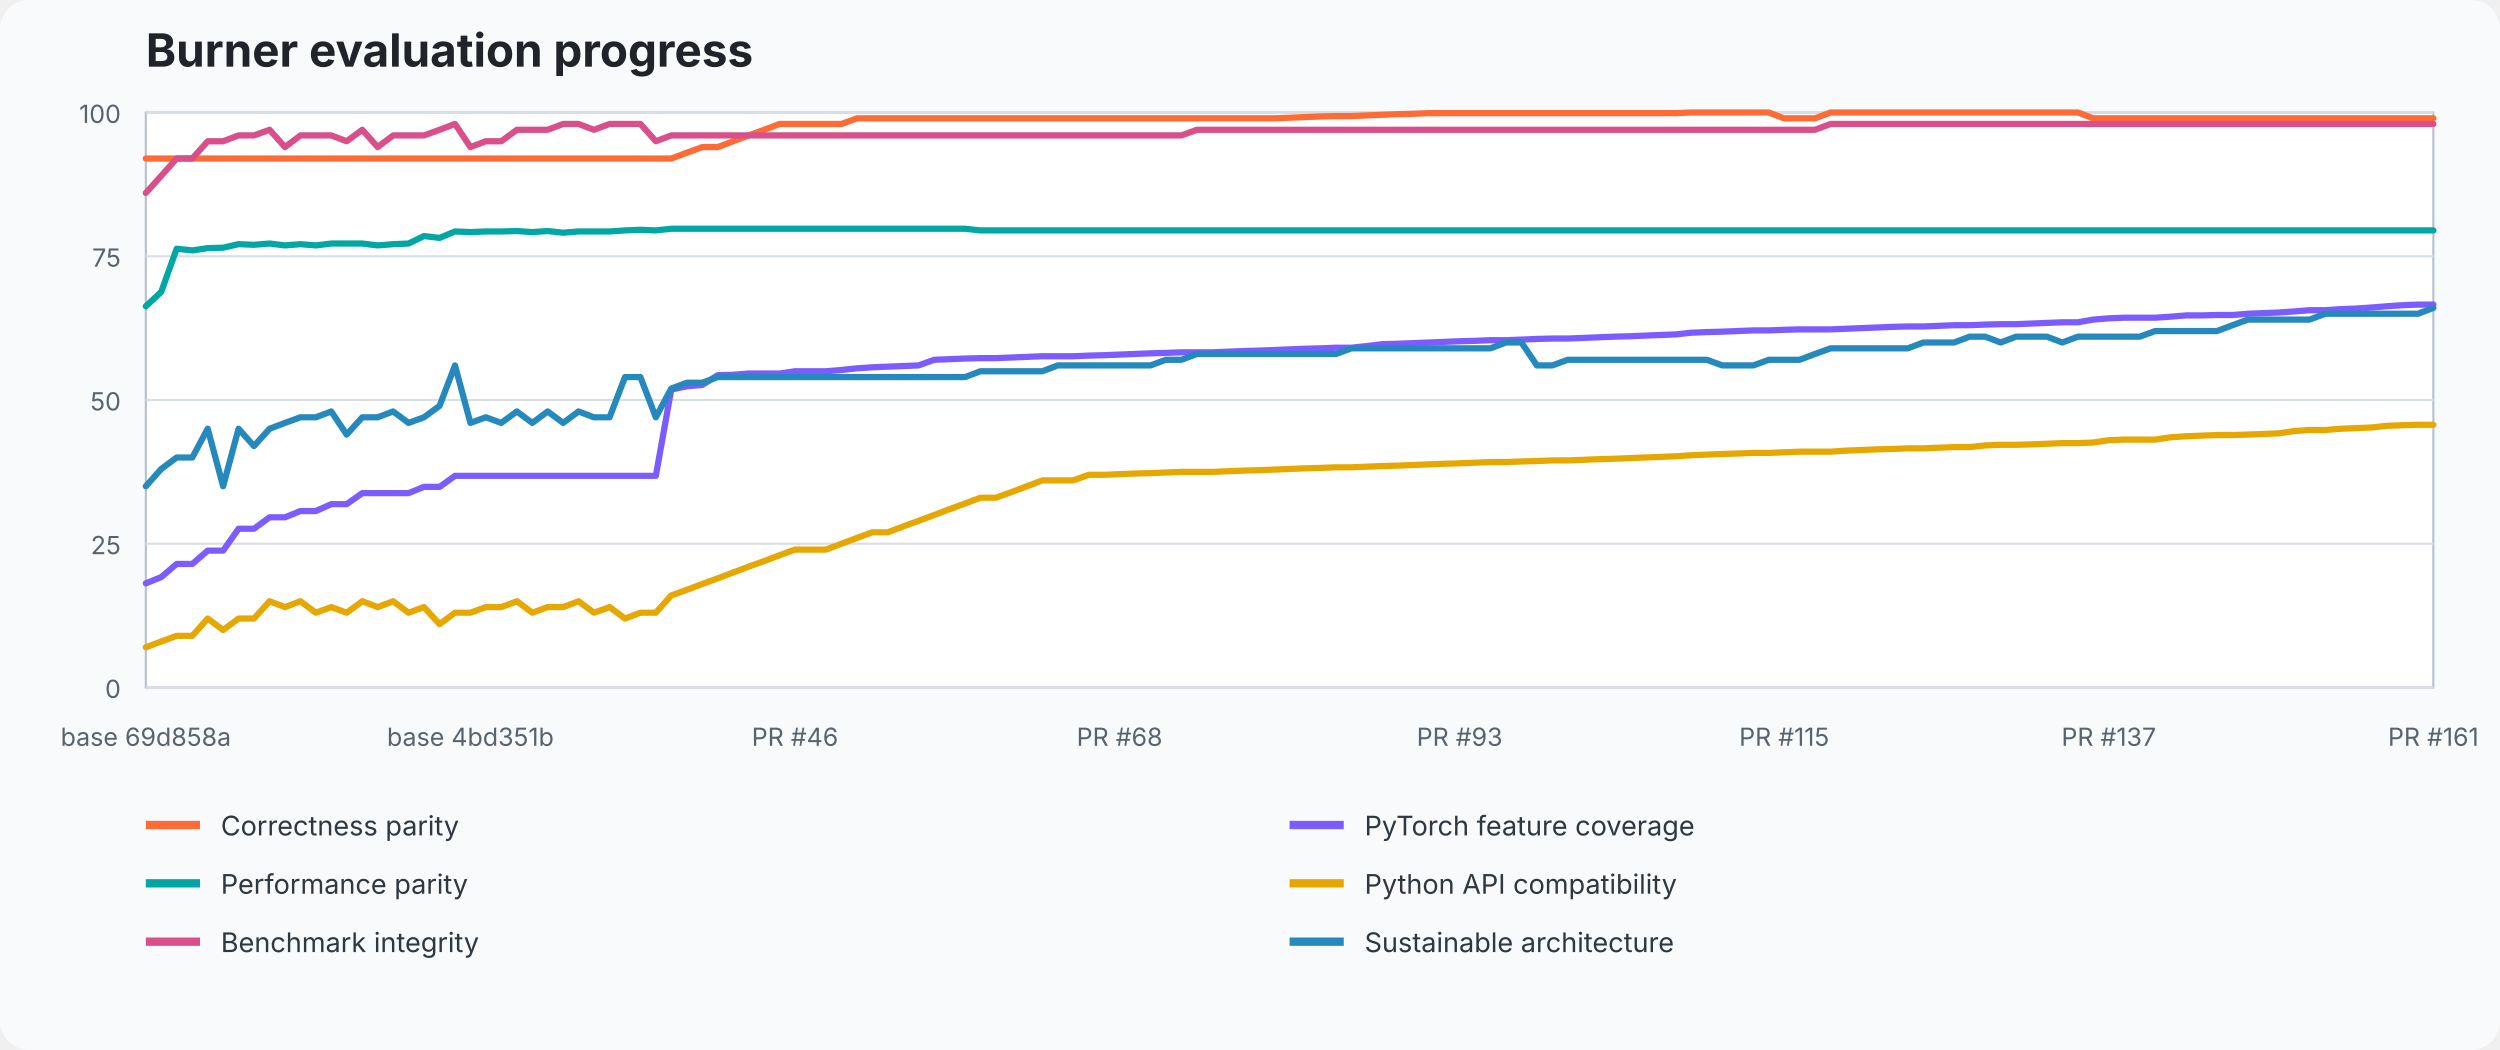
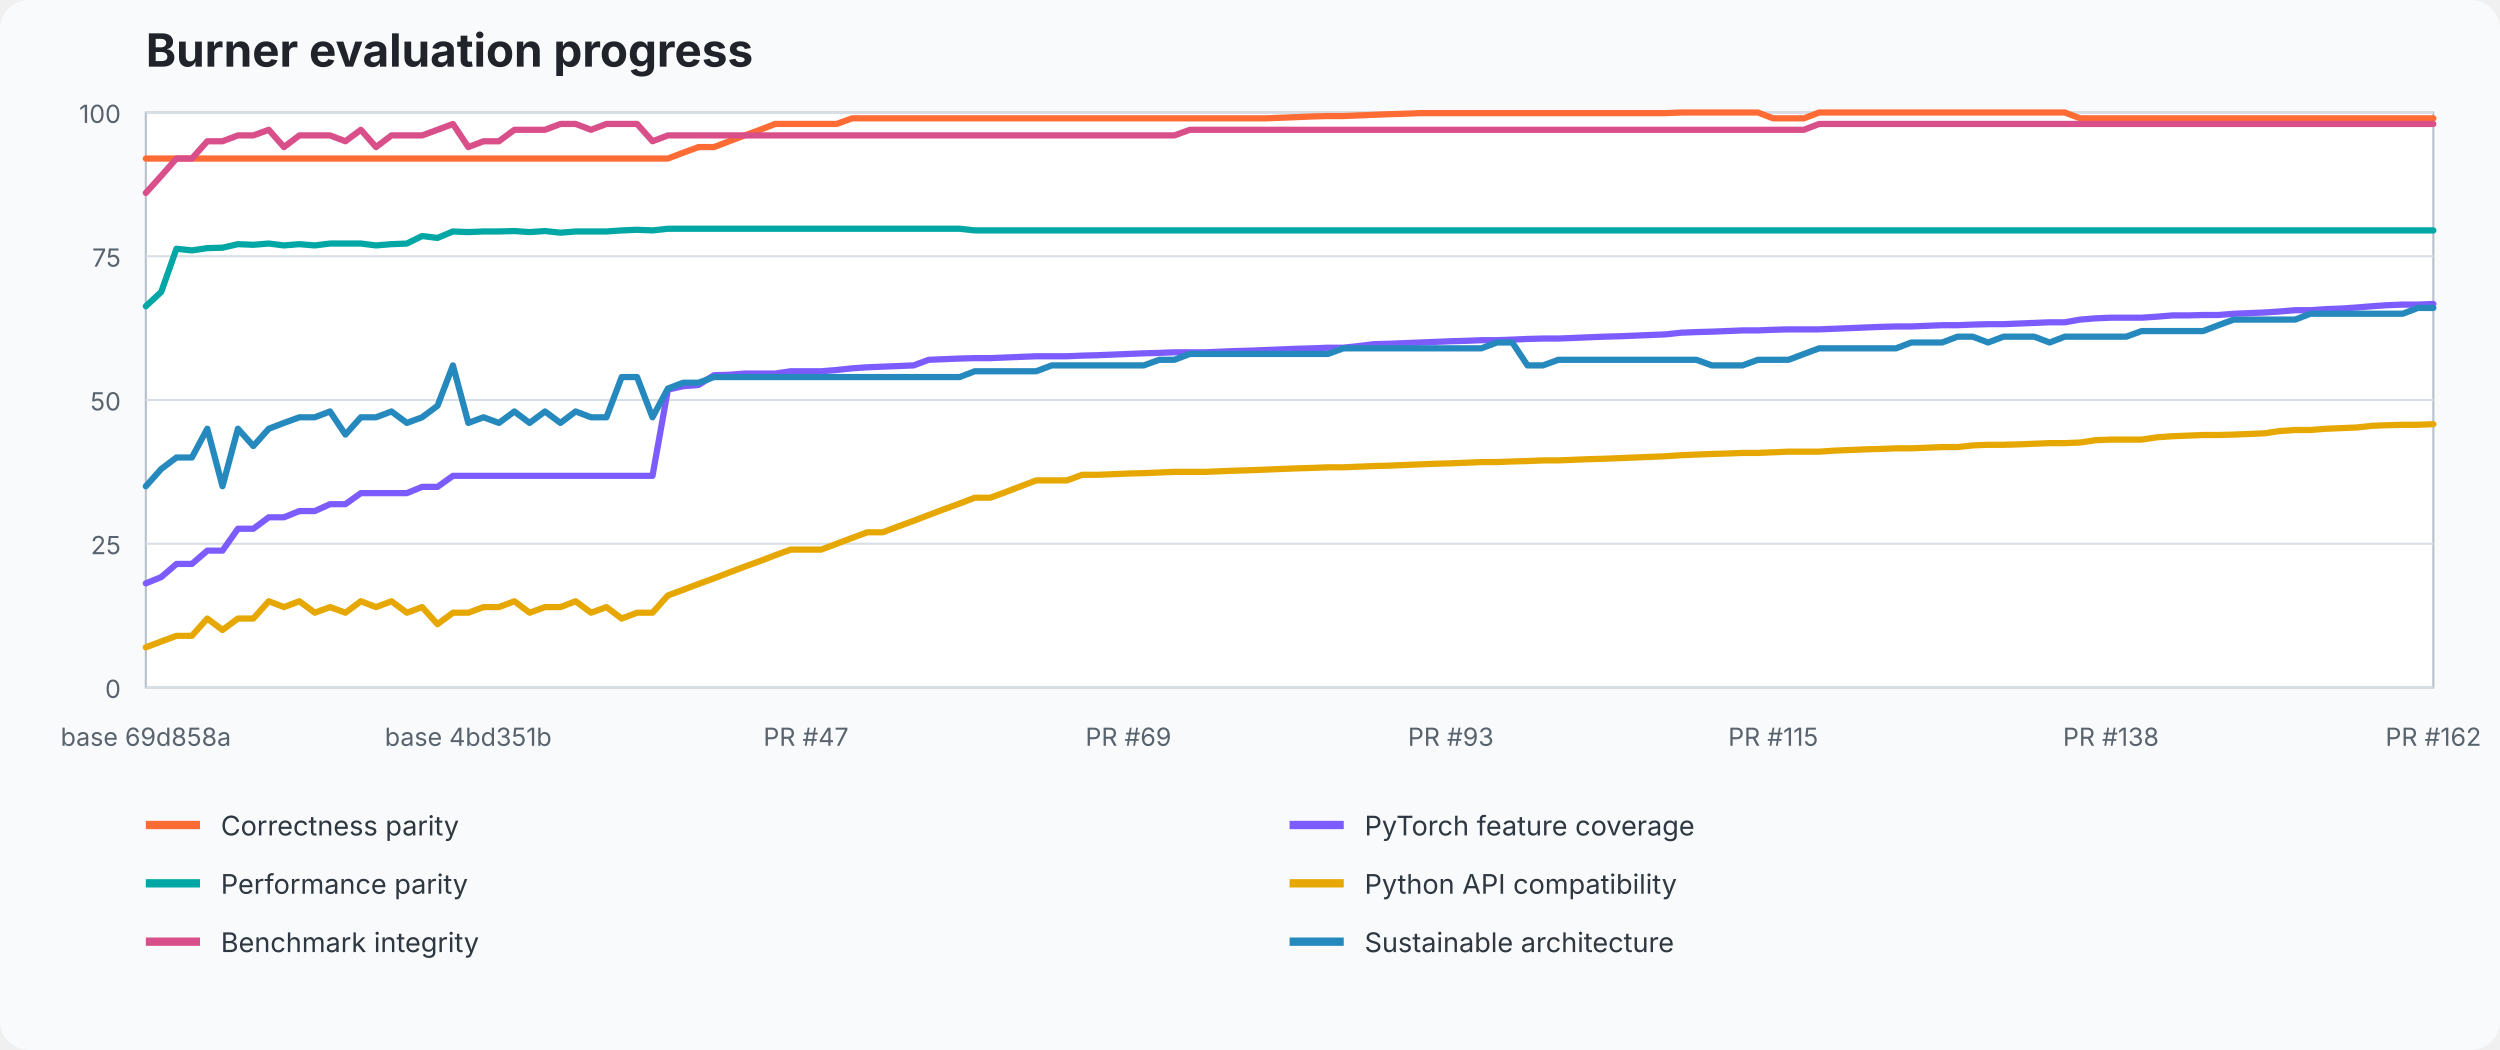
<svg xmlns="http://www.w3.org/2000/svg" width="1200" height="504" viewBox="0 0 1200 504" role="img" aria-labelledby="title desc">
  <style>text{font-family:ui-sans-serif,system-ui,-apple-system,BlinkMacSystemFont,"Segoe UI",sans-serif}.title{font-size:22px;font-weight:700;fill:#20242a}.axis{font-size:12px;fill:#59636e}.legend{font-size:13px;fill:#2f3740}.grid{stroke:#d8dee5;stroke-width:1}.plot{fill:#fff;stroke:#b7c0ca}</style>
  <rect width="100%" height="100%" fill="#f8fafc" rx="14" />
  <text x="70" y="32" class="title">Burner evaluation progress</text>
  <rect x="70" y="54" width="1098" height="276" class="plot" />
  <line x1="70" y1="330" x2="1168" y2="330" class="grid" />
  <text x="58" y="335" text-anchor="end" class="axis">0</text>
  <line x1="70" y1="261" x2="1168" y2="261" class="grid" />
  <text x="58" y="266" text-anchor="end" class="axis">25</text>
  <line x1="70" y1="192" x2="1168" y2="192" class="grid" />
  <text x="58" y="197" text-anchor="end" class="axis">50</text>
  <line x1="70" y1="123" x2="1168" y2="123" class="grid" />
  <text x="58" y="128" text-anchor="end" class="axis">75</text>
  <line x1="70" y1="54" x2="1168" y2="54" class="grid" />
  <text x="58" y="59" text-anchor="end" class="axis">100</text>
-   <polyline points="70.0,76.1 77.4,76.1 84.8,76.1 92.3,76.1 99.7,76.1 107.1,76.1 114.5,76.1 121.9,76.1 129.4,76.1 136.8,76.1 144.2,76.1 151.6,76.1 159.0,76.1 166.4,76.1 173.9,76.1 181.3,76.1 188.7,76.1 196.1,76.1 203.5,76.1 211.0,76.1 218.4,76.1 225.8,76.1 233.2,76.1 240.6,76.1 248.1,76.1 255.5,76.1 262.9,76.1 270.3,76.1 277.7,76.1 285.1,76.1 292.6,76.1 300.0,76.1 307.4,76.1 314.8,76.1 322.2,76.1 329.7,73.3 337.1,70.6 344.5,70.6 351.9,67.8 359.3,65.0 366.8,62.3 374.2,59.5 381.6,59.5 389.0,59.5 396.4,59.5 403.9,59.5 411.3,56.8 418.7,56.8 426.1,56.8 433.5,56.8 440.9,56.8 448.4,56.8 455.8,56.8 463.2,56.8 470.6,56.8 478.0,56.8 485.5,56.8 492.9,56.8 500.3,56.8 507.7,56.8 515.1,56.8 522.6,56.8 530.0,56.8 537.4,56.8 544.8,56.8 552.2,56.8 559.6,56.8 567.1,56.8 574.5,56.8 581.9,56.8 589.3,56.8 596.7,56.8 604.2,56.8 611.6,56.8 619.0,56.5 626.4,56.2 633.8,55.9 641.3,55.7 648.7,55.7 656.1,55.4 663.5,55.1 670.9,54.8 678.4,54.6 685.8,54.3 693.2,54.3 700.6,54.3 708.0,54.3 715.4,54.3 722.9,54.3 730.3,54.3 737.7,54.3 745.1,54.3 752.5,54.3 760.0,54.3 767.4,54.3 774.8,54.3 782.2,54.3 789.6,54.3 797.1,54.3 804.5,54.3 811.9,54.0 819.3,54.0 826.7,54.0 834.1,54.0 841.6,54.0 849.0,54.0 856.4,56.8 863.8,56.8 871.2,56.8 878.7,54.0 886.1,54.0 893.5,54.0 900.9,54.0 908.3,54.0 915.8,54.0 923.2,54.0 930.6,54.0 938.0,54.0 945.4,54.0 952.9,54.0 960.3,54.0 967.7,54.0 975.1,54.0 982.5,54.0 989.9,54.0 997.4,54.0 1004.8,56.8 1012.2,56.8 1019.6,56.8 1027.0,56.8 1034.5,56.8 1041.9,56.8 1049.3,56.8 1056.7,56.8 1064.1,56.8 1071.6,56.8 1079.0,56.8 1086.4,56.8 1093.8,56.8 1101.2,56.8 1108.6,56.8 1116.1,56.8 1123.5,56.8 1130.9,56.8 1138.3,56.8 1145.7,56.8 1153.2,56.8 1160.6,56.8 1168.0,56.8" fill="none" stroke="#ff6b35" stroke-width="3" stroke-linejoin="round" stroke-linecap="round" />
-   <polyline points="70.0,280.0 77.4,277.0 84.8,270.7 92.3,270.7 99.7,264.3 107.1,264.3 114.5,253.8 121.9,253.8 129.4,248.3 136.8,248.3 144.2,245.3 151.6,245.3 159.0,242.0 166.4,242.0 173.9,236.7 181.3,236.7 188.7,236.7 196.1,236.7 203.5,233.7 211.0,233.7 218.4,228.4 225.8,228.4 233.2,228.4 240.6,228.4 248.1,228.4 255.5,228.4 262.9,228.4 270.3,228.4 277.7,228.4 285.1,228.4 292.6,228.4 300.0,228.4 307.4,228.4 314.8,228.4 322.2,187.0 329.7,185.4 337.1,184.8 344.5,180.1 351.9,179.9 359.3,179.3 366.8,179.3 374.2,179.3 381.6,178.2 389.0,178.2 396.4,178.2 403.9,177.6 411.3,176.8 418.7,176.3 426.1,176.0 433.5,175.7 440.9,175.4 448.4,172.7 455.8,172.4 463.2,172.1 470.6,171.9 478.0,171.9 485.5,171.6 492.9,171.3 500.3,171.0 507.7,171.0 515.1,171.0 522.6,170.7 530.0,170.5 537.4,170.2 544.8,169.9 552.2,169.6 559.6,169.4 567.1,169.1 574.5,169.1 581.9,169.1 589.3,168.8 596.7,168.5 604.2,168.3 611.6,168.0 619.0,167.7 626.4,167.4 633.8,167.2 641.3,166.9 648.7,166.9 656.1,166.1 663.5,165.2 670.9,165.0 678.4,164.7 685.8,164.4 693.2,164.1 700.6,163.8 708.0,163.6 715.4,163.3 722.9,163.3 730.3,163.0 737.7,162.7 745.1,162.5 752.5,162.5 760.0,162.2 767.4,161.9 774.8,161.6 782.2,161.4 789.6,161.1 797.1,160.8 804.5,160.5 811.9,159.7 819.3,159.4 826.7,159.2 834.1,158.9 841.6,158.6 849.0,158.6 856.4,158.3 863.8,158.1 871.2,158.1 878.7,158.1 886.1,157.8 893.5,157.5 900.9,157.2 908.3,156.9 915.8,156.7 923.2,156.7 930.6,156.4 938.0,156.1 945.4,156.1 952.9,155.8 960.3,155.6 967.7,155.6 975.1,155.3 982.5,155.0 989.9,154.7 997.4,154.7 1004.8,153.4 1012.2,152.8 1019.6,152.5 1027.0,152.5 1034.5,152.5 1041.9,152.0 1049.3,151.4 1056.7,151.4 1064.1,151.2 1071.6,151.2 1079.0,150.6 1086.4,150.3 1093.8,150.0 1101.2,149.5 1108.6,148.9 1116.1,148.9 1123.5,148.4 1130.9,148.1 1138.3,147.6 1145.7,147.0 1153.2,146.5 1160.6,146.2 1168.0,146.2" fill="none" stroke="#7c5cff" stroke-width="3" stroke-linejoin="round" stroke-linecap="round" />
-   <polyline points="70.0,147.0 77.4,140.1 84.8,119.4 92.3,120.2 99.7,119.1 107.1,118.9 114.5,117.2 121.9,117.5 129.4,116.9 136.8,117.8 144.2,117.2 151.6,117.8 159.0,116.9 166.4,116.9 173.9,116.9 181.3,117.8 188.7,117.2 196.1,116.9 203.5,113.3 211.0,114.2 218.4,111.1 225.8,111.4 233.2,111.1 240.6,111.1 248.1,110.9 255.5,111.4 262.9,110.9 270.3,111.7 277.7,111.1 285.1,111.1 292.6,111.1 300.0,110.6 307.4,110.3 314.8,110.6 322.2,109.8 329.7,109.8 337.1,109.8 344.5,109.8 351.9,109.8 359.3,109.8 366.8,109.8 374.2,109.8 381.6,109.8 389.0,109.8 396.4,109.8 403.9,109.8 411.3,109.8 418.7,109.8 426.1,109.8 433.5,109.8 440.9,109.8 448.4,109.8 455.8,109.8 463.2,109.8 470.6,110.6 478.0,110.6 485.5,110.6 492.9,110.6 500.3,110.6 507.7,110.6 515.1,110.6 522.6,110.6 530.0,110.6 537.4,110.6 544.8,110.6 552.2,110.6 559.6,110.6 567.1,110.6 574.5,110.6 581.9,110.6 589.3,110.6 596.7,110.6 604.2,110.6 611.6,110.6 619.0,110.6 626.4,110.6 633.8,110.6 641.3,110.6 648.7,110.6 656.1,110.6 663.5,110.6 670.9,110.6 678.4,110.6 685.8,110.6 693.2,110.6 700.6,110.6 708.0,110.6 715.4,110.6 722.9,110.6 730.3,110.6 737.7,110.6 745.1,110.6 752.5,110.6 760.0,110.6 767.4,110.6 774.8,110.6 782.2,110.6 789.6,110.6 797.1,110.6 804.5,110.6 811.9,110.6 819.3,110.6 826.7,110.6 834.1,110.6 841.6,110.6 849.0,110.6 856.4,110.6 863.8,110.6 871.2,110.6 878.7,110.6 886.1,110.6 893.5,110.6 900.9,110.6 908.3,110.6 915.8,110.6 923.2,110.6 930.6,110.6 938.0,110.6 945.4,110.6 952.9,110.6 960.3,110.6 967.7,110.6 975.1,110.6 982.5,110.6 989.9,110.6 997.4,110.6 1004.8,110.6 1012.2,110.6 1019.6,110.6 1027.0,110.6 1034.5,110.6 1041.9,110.6 1049.3,110.6 1056.7,110.6 1064.1,110.6 1071.6,110.6 1079.0,110.6 1086.4,110.6 1093.8,110.6 1101.2,110.6 1108.6,110.6 1116.1,110.6 1123.5,110.6 1130.9,110.6 1138.3,110.6 1145.7,110.6 1153.2,110.6 1160.6,110.6 1168.0,110.6" fill="none" stroke="#00a7a5" stroke-width="3" stroke-linejoin="round" stroke-linecap="round" />
-   <polyline points="70.0,310.7 77.4,307.9 84.8,305.2 92.3,305.2 99.7,296.9 107.1,302.4 114.5,296.9 121.9,296.9 129.4,288.6 136.8,291.4 144.2,288.6 151.6,294.1 159.0,291.4 166.4,294.1 173.9,288.6 181.3,291.4 188.7,288.6 196.1,294.1 203.5,291.4 211.0,299.6 218.4,294.1 225.8,294.1 233.2,291.4 240.6,291.4 248.1,288.6 255.5,294.1 262.9,291.4 270.3,291.4 277.7,288.6 285.1,294.1 292.6,291.4 300.0,296.9 307.4,294.1 314.8,294.1 322.2,285.8 329.7,283.1 337.1,280.3 344.5,277.6 351.9,274.8 359.3,272.0 366.8,269.3 374.2,266.5 381.6,263.8 389.0,263.8 396.4,263.8 403.9,261.0 411.3,258.2 418.7,255.5 426.1,255.5 433.5,252.7 440.9,250.0 448.4,247.2 455.8,244.4 463.2,241.7 470.6,238.9 478.0,238.9 485.5,236.2 492.9,233.4 500.3,230.6 507.7,230.6 515.1,230.6 522.6,227.9 530.0,227.9 537.4,227.6 544.8,227.3 552.2,227.1 559.6,226.8 567.1,226.5 574.5,226.5 581.9,226.5 589.3,226.2 596.7,225.9 604.2,225.7 611.6,225.4 619.0,225.1 626.4,224.8 633.8,224.6 641.3,224.3 648.7,224.3 656.1,224.0 663.5,223.7 670.9,223.5 678.4,223.2 685.8,222.9 693.2,222.6 700.6,222.4 708.0,222.1 715.4,221.8 722.9,221.8 730.3,221.5 737.7,221.3 745.1,221.0 752.5,221.0 760.0,220.7 767.4,220.4 774.8,220.2 782.2,219.9 789.6,219.6 797.1,219.3 804.5,219.0 811.9,218.5 819.3,218.2 826.7,217.9 834.1,217.7 841.6,217.4 849.0,217.4 856.4,217.1 863.8,216.8 871.2,216.8 878.7,216.8 886.1,216.3 893.5,216.0 900.9,215.7 908.3,215.5 915.8,215.2 923.2,215.2 930.6,214.9 938.0,214.6 945.4,214.6 952.9,213.8 960.3,213.5 967.7,213.5 975.1,213.3 982.5,213.0 989.9,212.7 997.4,212.7 1004.8,212.4 1012.2,211.3 1019.6,211.0 1027.0,211.0 1034.5,211.0 1041.9,209.9 1049.3,209.4 1056.7,209.1 1064.1,208.8 1071.6,208.8 1079.0,208.6 1086.4,208.3 1093.8,208.0 1101.2,206.9 1108.6,206.4 1116.1,206.4 1123.5,205.8 1130.9,205.5 1138.3,205.2 1145.7,204.4 1153.2,204.1 1160.6,203.9 1168.0,203.9" fill="none" stroke="#e6a700" stroke-width="3" stroke-linejoin="round" stroke-linecap="round" />
-   <polyline points="70.0,92.6 77.4,84.4 84.8,76.1 92.3,76.1 99.7,67.8 107.1,67.8 114.5,65.0 121.9,65.0 129.4,62.3 136.8,70.6 144.2,65.0 151.6,65.0 159.0,65.0 166.4,67.8 173.9,62.3 181.3,70.6 188.7,65.0 196.1,65.0 203.5,65.0 211.0,62.3 218.4,59.5 225.8,70.6 233.2,67.8 240.6,67.8 248.1,62.3 255.5,62.3 262.9,62.3 270.3,59.5 277.7,59.5 285.1,62.3 292.6,59.5 300.0,59.5 307.4,59.5 314.8,67.8 322.2,65.0 329.7,65.0 337.1,65.0 344.5,65.0 351.9,65.0 359.3,65.0 366.8,65.0 374.2,65.0 381.6,65.0 389.0,65.0 396.4,65.0 403.9,65.0 411.3,65.0 418.7,65.0 426.1,65.0 433.5,65.0 440.9,65.0 448.4,65.0 455.8,65.0 463.2,65.0 470.6,65.0 478.0,65.0 485.5,65.0 492.9,65.0 500.3,65.0 507.7,65.0 515.1,65.0 522.6,65.0 530.0,65.0 537.4,65.0 544.8,65.0 552.2,65.0 559.6,65.0 567.1,65.0 574.5,62.3 581.9,62.3 589.3,62.3 596.7,62.3 604.2,62.3 611.6,62.3 619.0,62.3 626.4,62.3 633.8,62.3 641.3,62.3 648.7,62.3 656.1,62.3 663.5,62.3 670.9,62.3 678.4,62.3 685.8,62.3 693.2,62.3 700.6,62.3 708.0,62.3 715.4,62.3 722.9,62.3 730.3,62.3 737.7,62.3 745.1,62.3 752.5,62.3 760.0,62.3 767.4,62.3 774.8,62.3 782.2,62.3 789.6,62.3 797.1,62.3 804.5,62.3 811.9,62.3 819.3,62.3 826.7,62.3 834.1,62.3 841.6,62.3 849.0,62.3 856.4,62.3 863.8,62.3 871.2,62.3 878.7,59.5 886.1,59.5 893.5,59.5 900.9,59.5 908.3,59.5 915.8,59.5 923.2,59.5 930.6,59.5 938.0,59.5 945.4,59.5 952.9,59.5 960.3,59.5 967.7,59.5 975.1,59.5 982.5,59.5 989.9,59.5 997.4,59.5 1004.8,59.5 1012.2,59.5 1019.6,59.5 1027.0,59.5 1034.5,59.5 1041.9,59.5 1049.3,59.5 1056.7,59.5 1064.1,59.5 1071.6,59.5 1079.0,59.5 1086.4,59.5 1093.8,59.5 1101.2,59.5 1108.6,59.5 1116.1,59.5 1123.5,59.5 1130.9,59.5 1138.3,59.5 1145.7,59.5 1153.2,59.5 1160.6,59.5 1168.0,59.5" fill="none" stroke="#d94f8a" stroke-width="3" stroke-linejoin="round" stroke-linecap="round" />
-   <polyline points="70.0,233.4 77.4,225.1 84.8,219.6 92.3,219.6 99.7,205.8 107.1,233.4 114.5,205.8 121.9,214.1 129.4,205.8 136.8,203.0 144.2,200.3 151.6,200.3 159.0,197.5 166.4,208.6 173.9,200.3 181.3,200.3 188.7,197.5 196.1,203.0 203.5,200.3 211.0,194.8 218.4,175.4 225.8,203.0 233.2,200.3 240.6,203.0 248.1,197.5 255.5,203.0 262.9,197.5 270.3,203.0 277.7,197.5 285.1,200.3 292.6,200.3 300.0,181.0 307.4,181.0 314.8,200.3 322.2,186.5 329.7,183.7 337.1,183.7 344.5,181.0 351.9,181.0 359.3,181.0 366.8,181.0 374.2,181.0 381.6,181.0 389.0,181.0 396.4,181.0 403.9,181.0 411.3,181.0 418.7,181.0 426.1,181.0 433.5,181.0 440.9,181.0 448.4,181.0 455.8,181.0 463.2,181.0 470.6,178.2 478.0,178.2 485.5,178.2 492.9,178.2 500.3,178.2 507.7,175.4 515.1,175.4 522.6,175.4 530.0,175.4 537.4,175.4 544.8,175.4 552.2,175.4 559.6,172.7 567.1,172.7 574.5,169.9 581.9,169.9 589.3,169.9 596.7,169.9 604.2,169.9 611.6,169.9 619.0,169.9 626.4,169.9 633.8,169.9 641.3,169.9 648.7,167.2 656.1,167.2 663.5,167.2 670.9,167.2 678.4,167.2 685.8,167.2 693.2,167.2 700.6,167.2 708.0,167.2 715.4,167.2 722.9,164.4 730.3,164.4 737.7,175.4 745.1,175.4 752.5,172.7 760.0,172.7 767.4,172.7 774.8,172.7 782.2,172.7 789.6,172.7 797.1,172.7 804.5,172.7 811.9,172.7 819.3,172.7 826.7,175.4 834.1,175.4 841.6,175.4 849.0,172.7 856.4,172.7 863.8,172.7 871.2,169.9 878.7,167.2 886.1,167.2 893.5,167.2 900.9,167.2 908.3,167.2 915.8,167.2 923.2,164.4 930.6,164.4 938.0,164.4 945.4,161.6 952.9,161.6 960.3,164.4 967.7,161.6 975.1,161.6 982.5,161.6 989.9,164.4 997.4,161.6 1004.8,161.6 1012.2,161.6 1019.6,161.6 1027.0,161.6 1034.5,158.9 1041.9,158.9 1049.3,158.9 1056.7,158.9 1064.1,158.9 1071.6,156.1 1079.0,153.4 1086.4,153.4 1093.8,153.4 1101.2,153.4 1108.6,153.4 1116.1,150.6 1123.5,150.6 1130.9,150.6 1138.3,150.6 1145.7,150.6 1153.2,150.6 1160.6,150.6 1168.0,147.8" fill="none" stroke="#2589bd" stroke-width="3" stroke-linejoin="round" stroke-linecap="round" />
+   <polyline points="70.0,76.1 77.4,76.1 84.7,76.1 92.1,76.1 99.5,76.1 106.8,76.1 114.2,76.1 121.6,76.1 129.0,76.1 136.3,76.1 143.7,76.1 151.1,76.1 158.4,76.1 165.8,76.1 173.2,76.1 180.5,76.1 187.9,76.1 195.3,76.1 202.6,76.1 210.0,76.1 217.4,76.1 224.8,76.1 232.1,76.1 239.5,76.1 246.9,76.1 254.2,76.1 261.6,76.1 269.0,76.1 276.3,76.1 283.7,76.1 291.1,76.1 298.4,76.1 305.8,76.1 313.2,76.1 320.6,76.1 327.9,73.3 335.3,70.6 342.7,70.6 350.0,67.8 357.4,65.0 364.8,62.3 372.1,59.5 379.5,59.5 386.9,59.5 394.2,59.5 401.6,59.5 409.0,56.8 416.3,56.8 423.7,56.8 431.1,56.8 438.5,56.8 445.8,56.8 453.2,56.8 460.6,56.8 467.9,56.8 475.3,56.8 482.7,56.8 490.0,56.8 497.4,56.8 504.8,56.8 512.1,56.8 519.5,56.8 526.9,56.8 534.3,56.8 541.6,56.8 549.0,56.8 556.4,56.8 563.7,56.8 571.1,56.8 578.5,56.8 585.8,56.8 593.2,56.8 600.6,56.8 607.9,56.8 615.3,56.5 622.7,56.2 630.1,55.9 637.4,55.7 644.8,55.7 652.2,55.4 659.5,55.1 666.9,54.8 674.3,54.6 681.6,54.3 689.0,54.3 696.4,54.3 703.7,54.3 711.1,54.3 718.5,54.3 725.9,54.3 733.2,54.3 740.6,54.3 748.0,54.3 755.3,54.3 762.7,54.3 770.1,54.3 777.4,54.3 784.8,54.3 792.2,54.3 799.5,54.3 806.9,54.0 814.3,54.0 821.7,54.0 829.0,54.0 836.4,54.0 843.8,54.0 851.1,56.8 858.5,56.8 865.9,56.8 873.2,54.0 880.6,54.0 888.0,54.0 895.3,54.0 902.7,54.0 910.1,54.0 917.4,54.0 924.8,54.0 932.2,54.0 939.6,54.0 946.9,54.0 954.3,54.0 961.7,54.0 969.0,54.0 976.4,54.0 983.8,54.0 991.1,54.0 998.5,56.8 1005.9,56.8 1013.2,56.8 1020.6,56.8 1028.0,56.8 1035.4,56.8 1042.7,56.8 1050.1,56.8 1057.5,56.8 1064.8,56.8 1072.2,56.8 1079.6,56.8 1086.9,56.8 1094.3,56.8 1101.7,56.8 1109.0,56.8 1116.4,56.8 1123.8,56.8 1131.2,56.8 1138.5,56.8 1145.9,56.8 1153.3,56.8 1160.6,56.8 1168.0,56.8" fill="none" stroke="#ff6b35" stroke-width="3" stroke-linejoin="round" stroke-linecap="round" />
+   <polyline points="70.0,280.0 77.4,277.0 84.7,270.7 92.1,270.7 99.5,264.3 106.8,264.3 114.2,253.8 121.6,253.8 129.0,248.3 136.3,248.3 143.7,245.3 151.1,245.3 158.4,242.0 165.8,242.0 173.2,236.7 180.5,236.7 187.9,236.7 195.3,236.7 202.6,233.7 210.0,233.7 217.4,228.4 224.8,228.4 232.1,228.4 239.5,228.4 246.9,228.4 254.2,228.4 261.6,228.4 269.0,228.4 276.3,228.4 283.7,228.4 291.1,228.4 298.4,228.4 305.8,228.4 313.2,228.4 320.6,187.0 327.9,185.4 335.3,184.8 342.7,180.1 350.0,179.9 357.4,179.3 364.8,179.3 372.1,179.3 379.5,178.2 386.9,178.2 394.2,178.2 401.6,177.6 409.0,176.8 416.3,176.3 423.7,176.0 431.1,175.7 438.5,175.4 445.8,172.7 453.2,172.4 460.6,172.1 467.9,171.9 475.3,171.9 482.7,171.6 490.0,171.3 497.4,171.0 504.8,171.0 512.1,171.0 519.5,170.7 526.9,170.5 534.3,170.2 541.6,169.9 549.0,169.6 556.4,169.4 563.7,169.1 571.1,169.1 578.5,169.1 585.8,168.8 593.2,168.5 600.6,168.3 607.9,168.0 615.3,167.7 622.7,167.4 630.1,167.2 637.4,166.9 644.8,166.9 652.2,166.1 659.5,165.2 666.9,165.0 674.3,164.7 681.6,164.4 689.0,164.1 696.4,163.8 703.7,163.6 711.1,163.3 718.5,163.3 725.9,163.0 733.2,162.7 740.6,162.5 748.0,162.5 755.3,162.2 762.7,161.9 770.1,161.6 777.4,161.4 784.8,161.1 792.2,160.8 799.5,160.5 806.9,159.7 814.3,159.4 821.7,159.2 829.0,158.9 836.4,158.6 843.8,158.6 851.1,158.3 858.5,158.1 865.9,158.1 873.2,158.1 880.6,157.8 888.0,157.5 895.3,157.2 902.7,156.9 910.1,156.7 917.4,156.7 924.8,156.4 932.2,156.1 939.6,156.1 946.9,155.8 954.3,155.6 961.7,155.6 969.0,155.3 976.4,155.0 983.8,154.7 991.1,154.7 998.5,153.4 1005.9,152.8 1013.2,152.5 1020.6,152.5 1028.0,152.5 1035.4,152.0 1042.7,151.4 1050.1,151.4 1057.5,151.2 1064.8,151.2 1072.2,150.6 1079.6,150.3 1086.9,150.0 1094.3,149.5 1101.7,148.9 1109.0,148.9 1116.4,148.4 1123.8,148.1 1131.2,147.6 1138.5,147.0 1145.9,146.5 1153.3,146.2 1160.6,146.2 1168.0,145.9" fill="none" stroke="#7c5cff" stroke-width="3" stroke-linejoin="round" stroke-linecap="round" />
+   <polyline points="70.0,147.0 77.4,140.1 84.7,119.4 92.1,120.2 99.5,119.1 106.8,118.9 114.2,117.2 121.6,117.5 129.0,116.9 136.3,117.8 143.7,117.2 151.1,117.8 158.4,116.9 165.8,116.9 173.2,116.9 180.5,117.8 187.9,117.2 195.3,116.9 202.6,113.3 210.0,114.2 217.4,111.1 224.8,111.4 232.1,111.1 239.5,111.1 246.9,110.9 254.2,111.4 261.6,110.9 269.0,111.7 276.3,111.1 283.7,111.1 291.1,111.1 298.4,110.6 305.8,110.3 313.2,110.6 320.6,109.8 327.9,109.8 335.3,109.8 342.7,109.8 350.0,109.8 357.4,109.8 364.8,109.8 372.1,109.8 379.5,109.8 386.9,109.8 394.2,109.8 401.6,109.8 409.0,109.8 416.3,109.8 423.7,109.8 431.1,109.8 438.5,109.8 445.8,109.8 453.2,109.8 460.6,109.8 467.9,110.6 475.3,110.6 482.7,110.6 490.0,110.6 497.4,110.6 504.8,110.6 512.1,110.6 519.5,110.6 526.9,110.6 534.3,110.6 541.6,110.6 549.0,110.6 556.4,110.6 563.7,110.6 571.1,110.6 578.5,110.6 585.8,110.6 593.2,110.6 600.6,110.6 607.9,110.6 615.3,110.6 622.7,110.6 630.1,110.6 637.4,110.6 644.8,110.6 652.2,110.6 659.5,110.6 666.9,110.6 674.3,110.6 681.6,110.6 689.0,110.6 696.4,110.6 703.7,110.6 711.1,110.6 718.5,110.6 725.9,110.6 733.2,110.6 740.6,110.6 748.0,110.6 755.3,110.6 762.7,110.6 770.1,110.6 777.4,110.6 784.8,110.6 792.2,110.6 799.5,110.6 806.9,110.6 814.3,110.6 821.7,110.6 829.0,110.6 836.4,110.6 843.8,110.6 851.1,110.6 858.5,110.6 865.9,110.6 873.2,110.6 880.6,110.6 888.0,110.6 895.3,110.6 902.7,110.6 910.1,110.6 917.4,110.6 924.8,110.6 932.2,110.6 939.6,110.6 946.9,110.6 954.3,110.6 961.7,110.6 969.0,110.6 976.4,110.6 983.8,110.6 991.1,110.6 998.5,110.6 1005.9,110.6 1013.2,110.6 1020.6,110.6 1028.0,110.6 1035.4,110.6 1042.7,110.6 1050.1,110.6 1057.5,110.6 1064.8,110.6 1072.2,110.6 1079.6,110.6 1086.9,110.6 1094.3,110.6 1101.7,110.6 1109.0,110.6 1116.4,110.6 1123.8,110.6 1131.2,110.6 1138.5,110.6 1145.9,110.6 1153.3,110.6 1160.6,110.6 1168.0,110.6" fill="none" stroke="#00a7a5" stroke-width="3" stroke-linejoin="round" stroke-linecap="round" />
+   <polyline points="70.0,310.7 77.4,307.9 84.7,305.2 92.1,305.2 99.5,296.9 106.8,302.4 114.2,296.9 121.6,296.9 129.0,288.6 136.3,291.4 143.7,288.6 151.1,294.1 158.4,291.4 165.8,294.1 173.2,288.6 180.5,291.4 187.9,288.6 195.3,294.1 202.6,291.4 210.0,299.6 217.4,294.1 224.8,294.1 232.1,291.4 239.5,291.4 246.9,288.6 254.2,294.1 261.6,291.4 269.0,291.4 276.3,288.6 283.7,294.1 291.1,291.4 298.4,296.9 305.8,294.1 313.2,294.1 320.6,285.8 327.9,283.1 335.3,280.3 342.7,277.6 350.0,274.8 357.4,272.0 364.8,269.3 372.1,266.5 379.5,263.8 386.9,263.8 394.2,263.8 401.6,261.0 409.0,258.2 416.3,255.5 423.7,255.5 431.1,252.7 438.5,250.0 445.8,247.2 453.2,244.4 460.6,241.7 467.9,238.9 475.3,238.9 482.7,236.2 490.0,233.4 497.4,230.6 504.8,230.6 512.1,230.6 519.5,227.9 526.9,227.9 534.3,227.6 541.6,227.3 549.0,227.1 556.4,226.8 563.7,226.5 571.1,226.5 578.5,226.5 585.8,226.2 593.2,225.9 600.6,225.7 607.9,225.4 615.3,225.1 622.7,224.8 630.1,224.6 637.4,224.3 644.8,224.3 652.2,224.0 659.5,223.7 666.9,223.5 674.3,223.2 681.6,222.9 689.0,222.6 696.4,222.4 703.7,222.1 711.1,221.8 718.5,221.8 725.9,221.5 733.2,221.3 740.6,221.0 748.0,221.0 755.3,220.7 762.7,220.4 770.1,220.2 777.4,219.9 784.8,219.6 792.2,219.3 799.5,219.0 806.9,218.5 814.3,218.2 821.7,217.9 829.0,217.7 836.4,217.4 843.8,217.4 851.1,217.1 858.5,216.8 865.9,216.8 873.2,216.8 880.6,216.3 888.0,216.0 895.3,215.7 902.7,215.5 910.1,215.2 917.4,215.2 924.8,214.9 932.2,214.6 939.6,214.6 946.9,213.8 954.3,213.5 961.7,213.5 969.0,213.3 976.4,213.0 983.8,212.7 991.1,212.7 998.5,212.4 1005.9,211.3 1013.2,211.0 1020.6,211.0 1028.0,211.0 1035.4,209.9 1042.7,209.4 1050.1,209.1 1057.5,208.8 1064.8,208.8 1072.2,208.6 1079.6,208.3 1086.9,208.0 1094.3,206.9 1101.7,206.4 1109.0,206.4 1116.4,205.8 1123.8,205.5 1131.2,205.2 1138.5,204.4 1145.9,204.1 1153.3,203.9 1160.6,203.9 1168.0,203.6" fill="none" stroke="#e6a700" stroke-width="3" stroke-linejoin="round" stroke-linecap="round" />
+   <polyline points="70.0,92.6 77.4,84.4 84.7,76.1 92.1,76.1 99.5,67.8 106.8,67.8 114.2,65.0 121.6,65.0 129.0,62.3 136.3,70.6 143.7,65.0 151.1,65.0 158.4,65.0 165.8,67.8 173.2,62.3 180.5,70.6 187.9,65.0 195.3,65.0 202.6,65.0 210.0,62.3 217.4,59.5 224.8,70.6 232.1,67.8 239.5,67.8 246.9,62.3 254.2,62.3 261.6,62.3 269.0,59.5 276.3,59.5 283.7,62.3 291.1,59.5 298.4,59.5 305.8,59.5 313.2,67.8 320.6,65.0 327.9,65.0 335.3,65.0 342.7,65.0 350.0,65.0 357.4,65.0 364.8,65.0 372.1,65.0 379.5,65.0 386.9,65.0 394.2,65.0 401.6,65.0 409.0,65.0 416.3,65.0 423.7,65.0 431.1,65.0 438.5,65.0 445.8,65.0 453.2,65.0 460.6,65.0 467.9,65.0 475.3,65.0 482.7,65.0 490.0,65.0 497.4,65.0 504.8,65.0 512.1,65.0 519.5,65.0 526.9,65.0 534.3,65.0 541.6,65.0 549.0,65.0 556.4,65.0 563.7,65.0 571.1,62.3 578.5,62.3 585.8,62.3 593.2,62.3 600.6,62.3 607.9,62.3 615.3,62.3 622.7,62.3 630.1,62.3 637.4,62.3 644.8,62.3 652.2,62.3 659.5,62.3 666.9,62.3 674.3,62.3 681.6,62.3 689.0,62.3 696.4,62.3 703.7,62.3 711.1,62.3 718.5,62.3 725.9,62.3 733.2,62.3 740.6,62.3 748.0,62.3 755.3,62.3 762.7,62.3 770.1,62.3 777.4,62.3 784.8,62.3 792.2,62.3 799.5,62.3 806.9,62.3 814.3,62.3 821.7,62.3 829.0,62.3 836.4,62.3 843.8,62.3 851.1,62.3 858.5,62.3 865.9,62.3 873.2,59.5 880.6,59.5 888.0,59.5 895.3,59.5 902.7,59.5 910.1,59.5 917.4,59.5 924.8,59.5 932.2,59.5 939.6,59.5 946.9,59.5 954.3,59.5 961.7,59.5 969.0,59.5 976.4,59.5 983.8,59.5 991.1,59.5 998.5,59.5 1005.9,59.5 1013.2,59.5 1020.6,59.5 1028.0,59.5 1035.4,59.5 1042.7,59.5 1050.1,59.5 1057.5,59.5 1064.8,59.5 1072.2,59.5 1079.6,59.5 1086.9,59.5 1094.3,59.5 1101.7,59.5 1109.0,59.5 1116.4,59.5 1123.8,59.5 1131.2,59.5 1138.5,59.5 1145.9,59.5 1153.3,59.5 1160.6,59.5 1168.0,59.5" fill="none" stroke="#d94f8a" stroke-width="3" stroke-linejoin="round" stroke-linecap="round" />
+   <polyline points="70.0,233.4 77.4,225.1 84.7,219.6 92.1,219.6 99.5,205.8 106.8,233.4 114.2,205.8 121.6,214.1 129.0,205.8 136.3,203.0 143.7,200.3 151.1,200.3 158.4,197.5 165.8,208.6 173.2,200.3 180.5,200.3 187.9,197.5 195.3,203.0 202.6,200.3 210.0,194.8 217.4,175.4 224.8,203.0 232.1,200.3 239.5,203.0 246.9,197.5 254.2,203.0 261.6,197.5 269.0,203.0 276.3,197.5 283.7,200.3 291.1,200.3 298.4,181.0 305.8,181.0 313.2,200.3 320.6,186.5 327.9,183.7 335.3,183.7 342.7,181.0 350.0,181.0 357.4,181.0 364.8,181.0 372.1,181.0 379.5,181.0 386.9,181.0 394.2,181.0 401.6,181.0 409.0,181.0 416.3,181.0 423.7,181.0 431.1,181.0 438.5,181.0 445.8,181.0 453.2,181.0 460.6,181.0 467.9,178.2 475.3,178.2 482.7,178.2 490.0,178.2 497.4,178.2 504.8,175.4 512.1,175.4 519.5,175.4 526.9,175.4 534.3,175.4 541.6,175.4 549.0,175.4 556.4,172.7 563.7,172.7 571.1,169.9 578.5,169.9 585.8,169.9 593.2,169.9 600.6,169.9 607.9,169.9 615.3,169.9 622.7,169.9 630.1,169.9 637.4,169.9 644.8,167.2 652.2,167.2 659.5,167.2 666.9,167.2 674.3,167.2 681.6,167.2 689.0,167.2 696.4,167.2 703.7,167.2 711.1,167.2 718.5,164.4 725.9,164.4 733.2,175.4 740.6,175.4 748.0,172.7 755.3,172.7 762.7,172.7 770.1,172.7 777.4,172.7 784.8,172.7 792.2,172.7 799.5,172.7 806.9,172.7 814.3,172.7 821.7,175.4 829.0,175.4 836.4,175.4 843.8,172.7 851.1,172.7 858.5,172.7 865.9,169.9 873.2,167.2 880.6,167.2 888.0,167.2 895.3,167.2 902.7,167.2 910.1,167.2 917.4,164.4 924.8,164.4 932.2,164.4 939.6,161.6 946.9,161.6 954.3,164.4 961.7,161.6 969.0,161.6 976.4,161.6 983.8,164.4 991.1,161.6 998.5,161.6 1005.9,161.6 1013.2,161.6 1020.6,161.6 1028.0,158.9 1035.4,158.9 1042.7,158.9 1050.1,158.9 1057.5,158.9 1064.8,156.1 1072.2,153.4 1079.6,153.4 1086.9,153.4 1094.3,153.4 1101.7,153.4 1109.0,150.6 1116.4,150.6 1123.8,150.6 1131.2,150.6 1138.5,150.6 1145.9,150.6 1153.3,150.6 1160.6,147.8 1168.0,147.8" fill="none" stroke="#2589bd" stroke-width="3" stroke-linejoin="round" stroke-linecap="round" />
  <text x="70" y="358" text-anchor="middle" class="axis">base 69d858a</text>
-   <text x="225.797" y="358" text-anchor="middle" class="axis">base 4bd351b</text>
-   <text x="381.595" y="358" text-anchor="middle" class="axis">PR #46</text>
-   <text x="537.392" y="358" text-anchor="middle" class="axis">PR #68</text>
-   <text x="700.608" y="358" text-anchor="middle" class="axis">PR #93</text>
-   <text x="856.405" y="358" text-anchor="middle" class="axis">PR #115</text>
-   <text x="1012.203" y="358" text-anchor="middle" class="axis">PR #137</text>
-   <text x="1168" y="358" text-anchor="middle" class="axis">PR #161</text>
+   <text x="224.752" y="358" text-anchor="middle" class="axis">base 4bd351b</text>
+   <text x="386.872" y="358" text-anchor="middle" class="axis">PR #47</text>
+   <text x="541.624" y="358" text-anchor="middle" class="axis">PR #69</text>
+   <text x="696.376" y="358" text-anchor="middle" class="axis">PR #93</text>
+   <text x="851.128" y="358" text-anchor="middle" class="axis">PR #115</text>
+   <text x="1013.248" y="358" text-anchor="middle" class="axis">PR #138</text>
+   <text x="1168" y="358" text-anchor="middle" class="axis">PR #162</text>
  <line x1="70" y1="396" x2="96" y2="396" stroke="#ff6b35" stroke-width="4" />
  <text x="106" y="401" class="legend">Correctness parity</text>
  <line x1="619" y1="396" x2="645" y2="396" stroke="#7c5cff" stroke-width="4" />
  <text x="655" y="401" class="legend">PyTorch feature coverage</text>
  <line x1="70" y1="424" x2="96" y2="424" stroke="#00a7a5" stroke-width="4" />
  <text x="106" y="429" class="legend">Performance parity</text>
  <line x1="619" y1="424" x2="645" y2="424" stroke="#e6a700" stroke-width="4" />
  <text x="655" y="429" class="legend">Python API compatibility</text>
  <line x1="70" y1="452" x2="96" y2="452" stroke="#d94f8a" stroke-width="4" />
  <text x="106" y="457" class="legend">Benchmark integrity</text>
  <line x1="619" y1="452" x2="645" y2="452" stroke="#2589bd" stroke-width="4" />
  <text x="655" y="457" class="legend">Sustainable architecture</text>
</svg>
